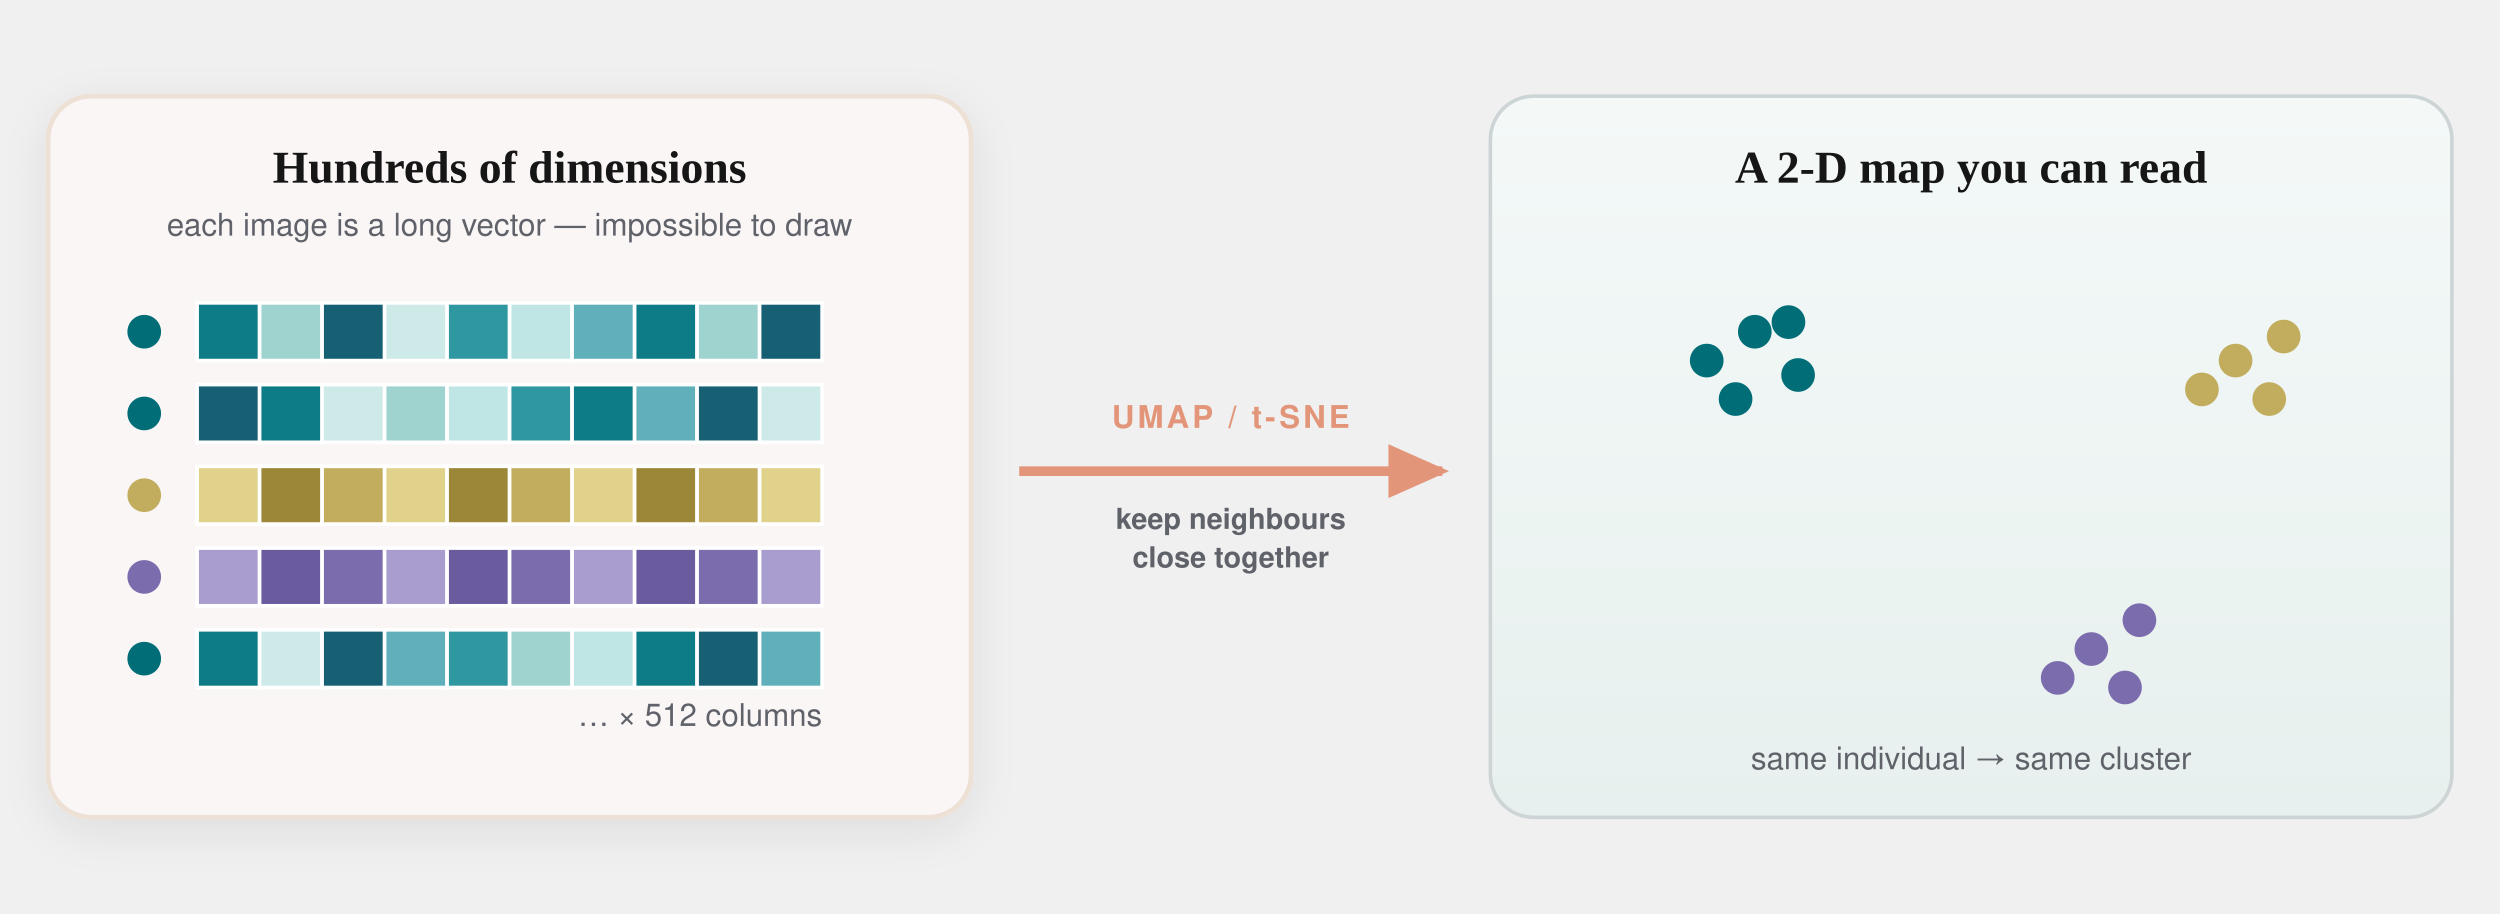
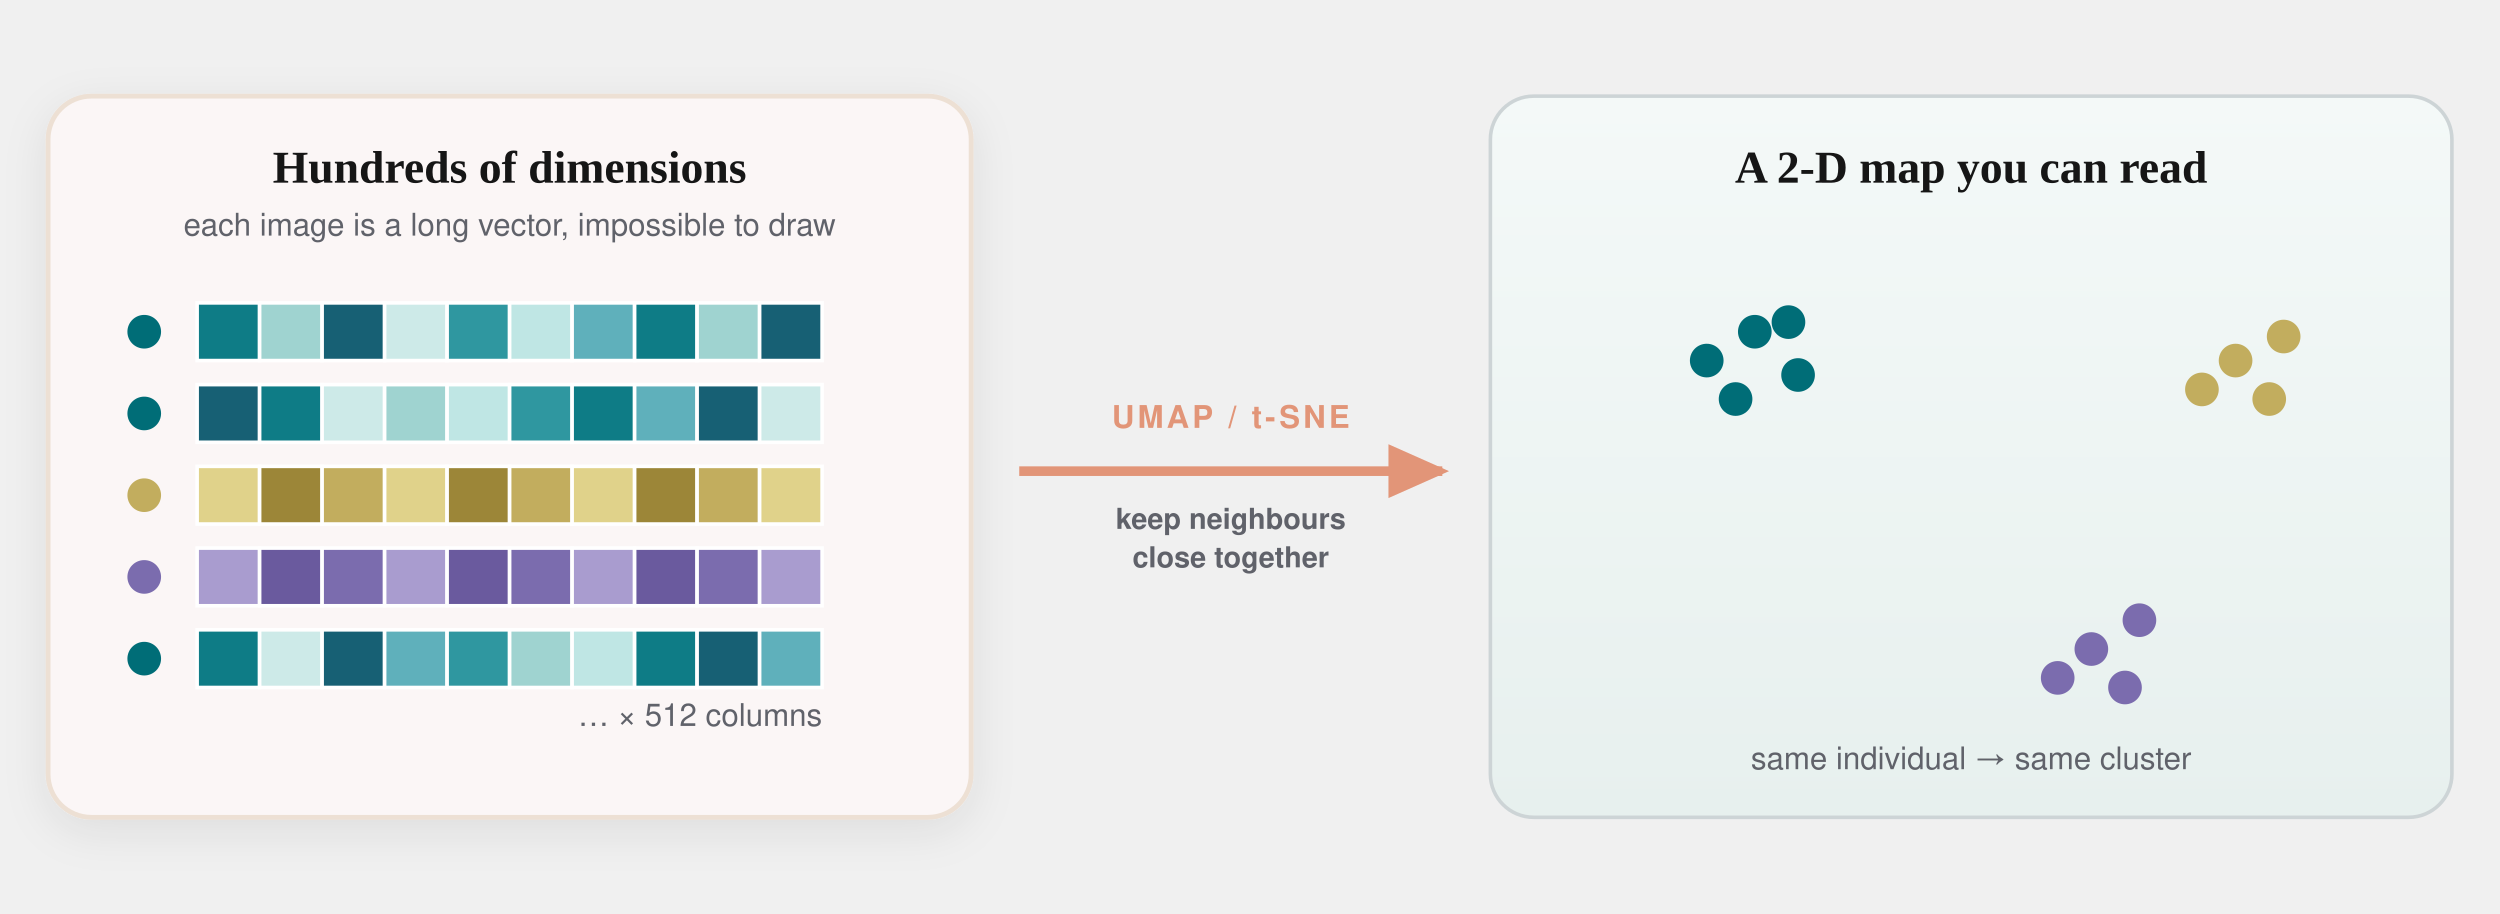
<svg xmlns="http://www.w3.org/2000/svg" viewBox="0 0 1040 380" font-family="Mulish, Helvetica, Arial, sans-serif">
  <defs>
    <marker id="arrow" viewBox="0 0 10 10" refX="8" refY="5" markerWidth="7" markerHeight="7" orient="auto-start-reverse">
      <path d="M0 1 L9 5 L0 9 Z" fill="#e29578" />
    </marker>
    <linearGradient id="space" x1="0" y1="0" x2="0" y2="1">
      <stop offset="0%" stop-color="#f4f9f8" />
      <stop offset="100%" stop-color="#e7f0ee" />
    </linearGradient>
    <filter id="cardshadow" x="-20%" y="-20%" width="140%" height="150%">
      <feDropShadow dx="0" dy="5" stdDeviation="9" flood-color="#1c2b28" flood-opacity="0.08" />
    </filter>
    <style>
    .title { font-family: Newsreader, Georgia, 'Times New Roman', serif; font-size: 19px; font-weight: 600; fill: #161616; }
    .desc  { font-size: 13px; fill: #60626a; }
    .tag   { font-size: 13px; font-weight: 800; letter-spacing: 0.10em; fill: #e29578; }
    .sub   { font-size: 12px; font-weight: 700; fill: #60626a; }
  </style>
  </defs>
  <rect x="20" y="40" width="384" height="300" rx="18" fill="#fbf6f6" stroke="#ede0d4" stroke-width="2" filter="url(#cardshadow)" />
  <text class="title" x="212" y="76" text-anchor="middle">Hundreds of dimensions</text>
-   <text class="desc" x="212" y="98" text-anchor="middle">each image is a long vector — impossible to draw</text>
+   <text class="desc" x="212" y="98" text-anchor="middle">each image is a long vector, impossible to draw</text>
  <g>
    <circle cx="60" cy="138" r="7" fill="#006d77" />
    <g stroke="#fff" stroke-width="1.5">
      <rect x="82" y="126" width="26" height="24" fill="#0e7c86" />
      <rect x="108" y="126" width="26" height="24" fill="#9fd3d0" />
      <rect x="134" y="126" width="26" height="24" fill="#176074" />
      <rect x="160" y="126" width="26" height="24" fill="#cdeae8" />
      <rect x="186" y="126" width="26" height="24" fill="#2f97a0" />
      <rect x="212" y="126" width="26" height="24" fill="#bfe6e4" />
      <rect x="238" y="126" width="26" height="24" fill="#5fb0bb" />
      <rect x="264" y="126" width="26" height="24" fill="#0e7c86" />
      <rect x="290" y="126" width="26" height="24" fill="#9fd3d0" />
      <rect x="316" y="126" width="26" height="24" fill="#176074" />
    </g>
    <circle cx="60" cy="172" r="7" fill="#006d77" />
    <g stroke="#fff" stroke-width="1.5">
      <rect x="82" y="160" width="26" height="24" fill="#176074" />
      <rect x="108" y="160" width="26" height="24" fill="#0e7c86" />
      <rect x="134" y="160" width="26" height="24" fill="#cdeae8" />
      <rect x="160" y="160" width="26" height="24" fill="#9fd3d0" />
      <rect x="186" y="160" width="26" height="24" fill="#bfe6e4" />
      <rect x="212" y="160" width="26" height="24" fill="#2f97a0" />
      <rect x="238" y="160" width="26" height="24" fill="#0e7c86" />
      <rect x="264" y="160" width="26" height="24" fill="#5fb0bb" />
      <rect x="290" y="160" width="26" height="24" fill="#176074" />
      <rect x="316" y="160" width="26" height="24" fill="#cdeae8" />
    </g>
    <circle cx="60" cy="206" r="7" fill="#c2ad5e" />
    <g stroke="#fff" stroke-width="1.5">
      <rect x="82" y="194" width="26" height="24" fill="#e0d28a" />
      <rect x="108" y="194" width="26" height="24" fill="#9c8638" />
      <rect x="134" y="194" width="26" height="24" fill="#c2ad5e" />
      <rect x="160" y="194" width="26" height="24" fill="#e0d28a" />
      <rect x="186" y="194" width="26" height="24" fill="#9c8638" />
      <rect x="212" y="194" width="26" height="24" fill="#c2ad5e" />
      <rect x="238" y="194" width="26" height="24" fill="#e0d28a" />
      <rect x="264" y="194" width="26" height="24" fill="#9c8638" />
      <rect x="290" y="194" width="26" height="24" fill="#c2ad5e" />
      <rect x="316" y="194" width="26" height="24" fill="#e0d28a" />
    </g>
    <circle cx="60" cy="240" r="7" fill="#7b6cae" />
    <g stroke="#fff" stroke-width="1.5">
      <rect x="82" y="228" width="26" height="24" fill="#a99ccf" />
      <rect x="108" y="228" width="26" height="24" fill="#6a5a9e" />
      <rect x="134" y="228" width="26" height="24" fill="#7b6cae" />
      <rect x="160" y="228" width="26" height="24" fill="#a99ccf" />
      <rect x="186" y="228" width="26" height="24" fill="#6a5a9e" />
      <rect x="212" y="228" width="26" height="24" fill="#7b6cae" />
      <rect x="238" y="228" width="26" height="24" fill="#a99ccf" />
      <rect x="264" y="228" width="26" height="24" fill="#6a5a9e" />
      <rect x="290" y="228" width="26" height="24" fill="#7b6cae" />
      <rect x="316" y="228" width="26" height="24" fill="#a99ccf" />
    </g>
    <circle cx="60" cy="274" r="7" fill="#006d77" />
    <g stroke="#fff" stroke-width="1.5">
      <rect x="82" y="262" width="26" height="24" fill="#0e7c86" />
      <rect x="108" y="262" width="26" height="24" fill="#cdeae8" />
      <rect x="134" y="262" width="26" height="24" fill="#176074" />
      <rect x="160" y="262" width="26" height="24" fill="#5fb0bb" />
      <rect x="186" y="262" width="26" height="24" fill="#2f97a0" />
      <rect x="212" y="262" width="26" height="24" fill="#9fd3d0" />
      <rect x="238" y="262" width="26" height="24" fill="#bfe6e4" />
      <rect x="264" y="262" width="26" height="24" fill="#0e7c86" />
      <rect x="290" y="262" width="26" height="24" fill="#176074" />
      <rect x="316" y="262" width="26" height="24" fill="#5fb0bb" />
    </g>
  </g>
  <text class="desc" x="342" y="302" text-anchor="end">… × 512 columns</text>
  <text class="tag" x="512" y="178" text-anchor="middle">UMAP / t-SNE</text>
  <line x1="424" y1="196" x2="600" y2="196" stroke="#e29578" stroke-width="4" marker-end="url(#arrow)" />
  <text class="sub" x="512" y="220" text-anchor="middle">keep neighbours</text>
  <text class="sub" x="512" y="236" text-anchor="middle">close together</text>
  <rect x="620" y="40" width="400" height="300" rx="18" fill="url(#space)" stroke="#cdd4d6" stroke-width="1.5" />
  <text class="title" x="820" y="76" text-anchor="middle">A 2-D map you can read</text>
  <g fill="#006d77">
    <circle cx="710" cy="150" r="7" />
    <circle cx="730" cy="138" r="7" />
    <circle cx="748" cy="156" r="7" />
    <circle cx="722" cy="166" r="7" />
    <circle cx="744" cy="134" r="7" />
  </g>
  <g fill="#c2ad5e">
    <circle cx="930" cy="150" r="7" />
    <circle cx="950" cy="140" r="7" />
    <circle cx="916" cy="162" r="7" />
    <circle cx="944" cy="166" r="7" />
  </g>
  <g fill="#7b6cae">
    <circle cx="870" cy="270" r="7" />
    <circle cx="890" cy="258" r="7" />
    <circle cx="856" cy="282" r="7" />
    <circle cx="884" cy="286" r="7" />
  </g>
  <text class="desc" x="820" y="320" text-anchor="middle">same individual → same cluster</text>
</svg>
